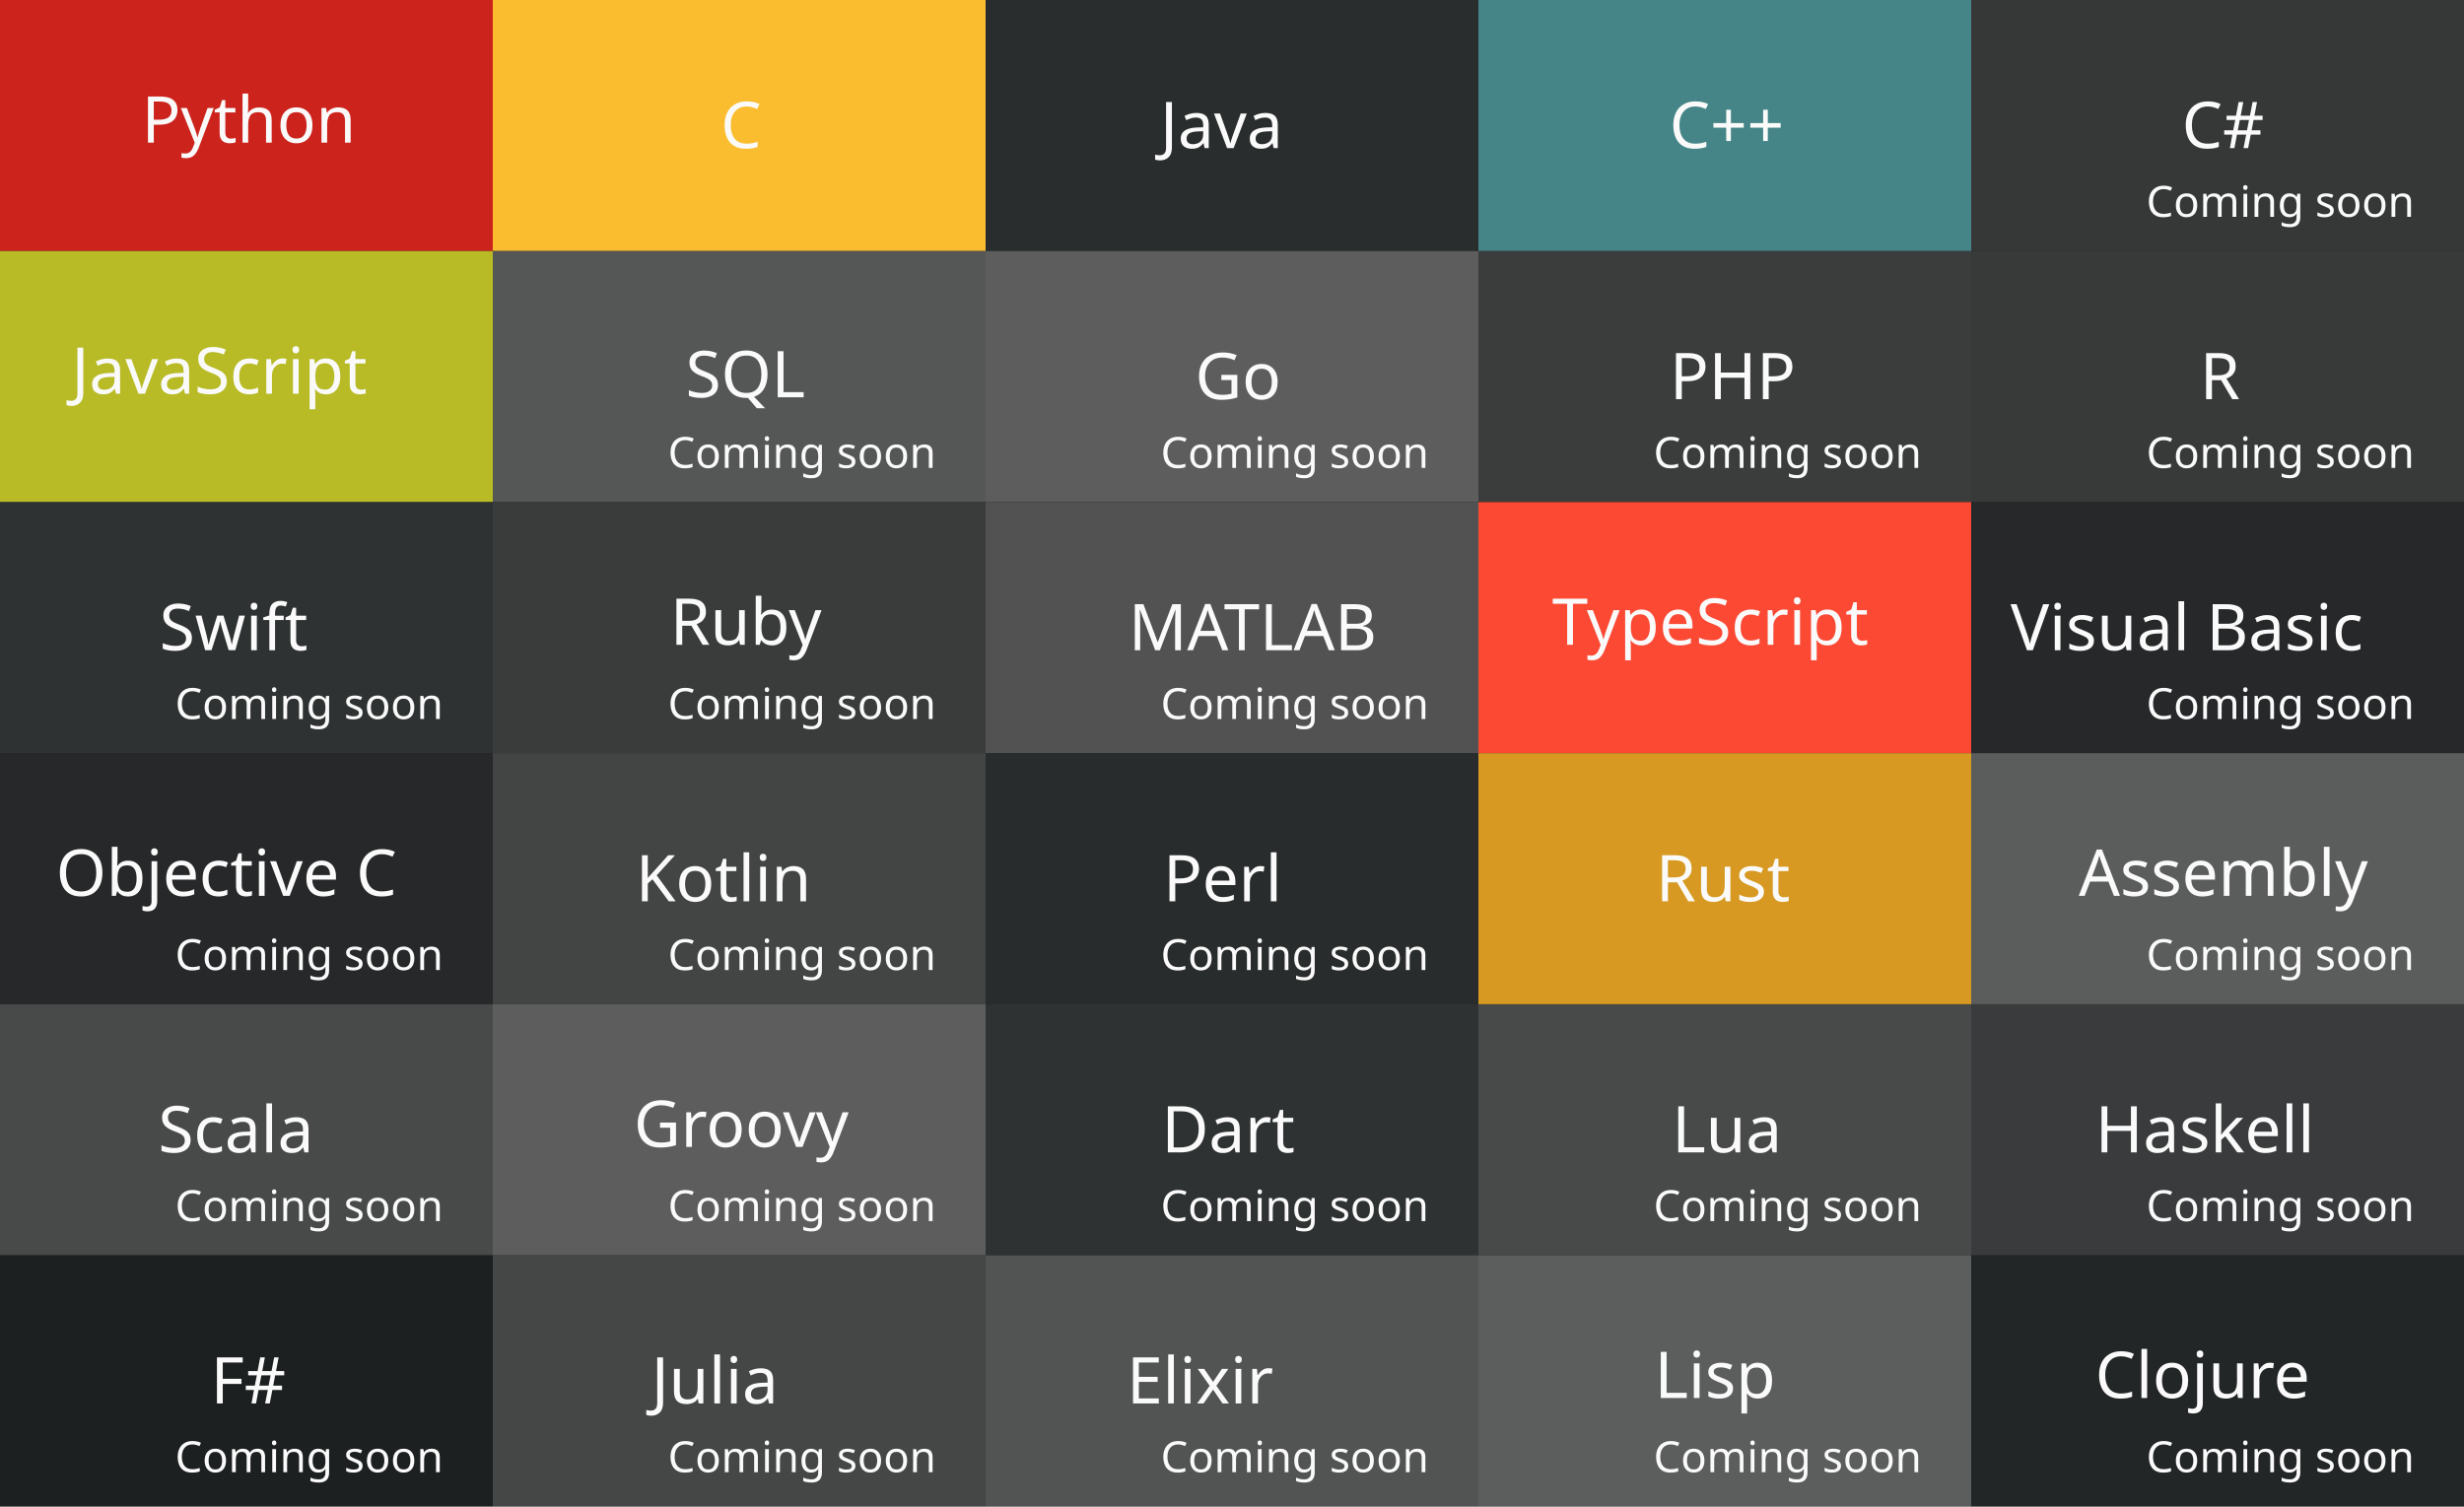
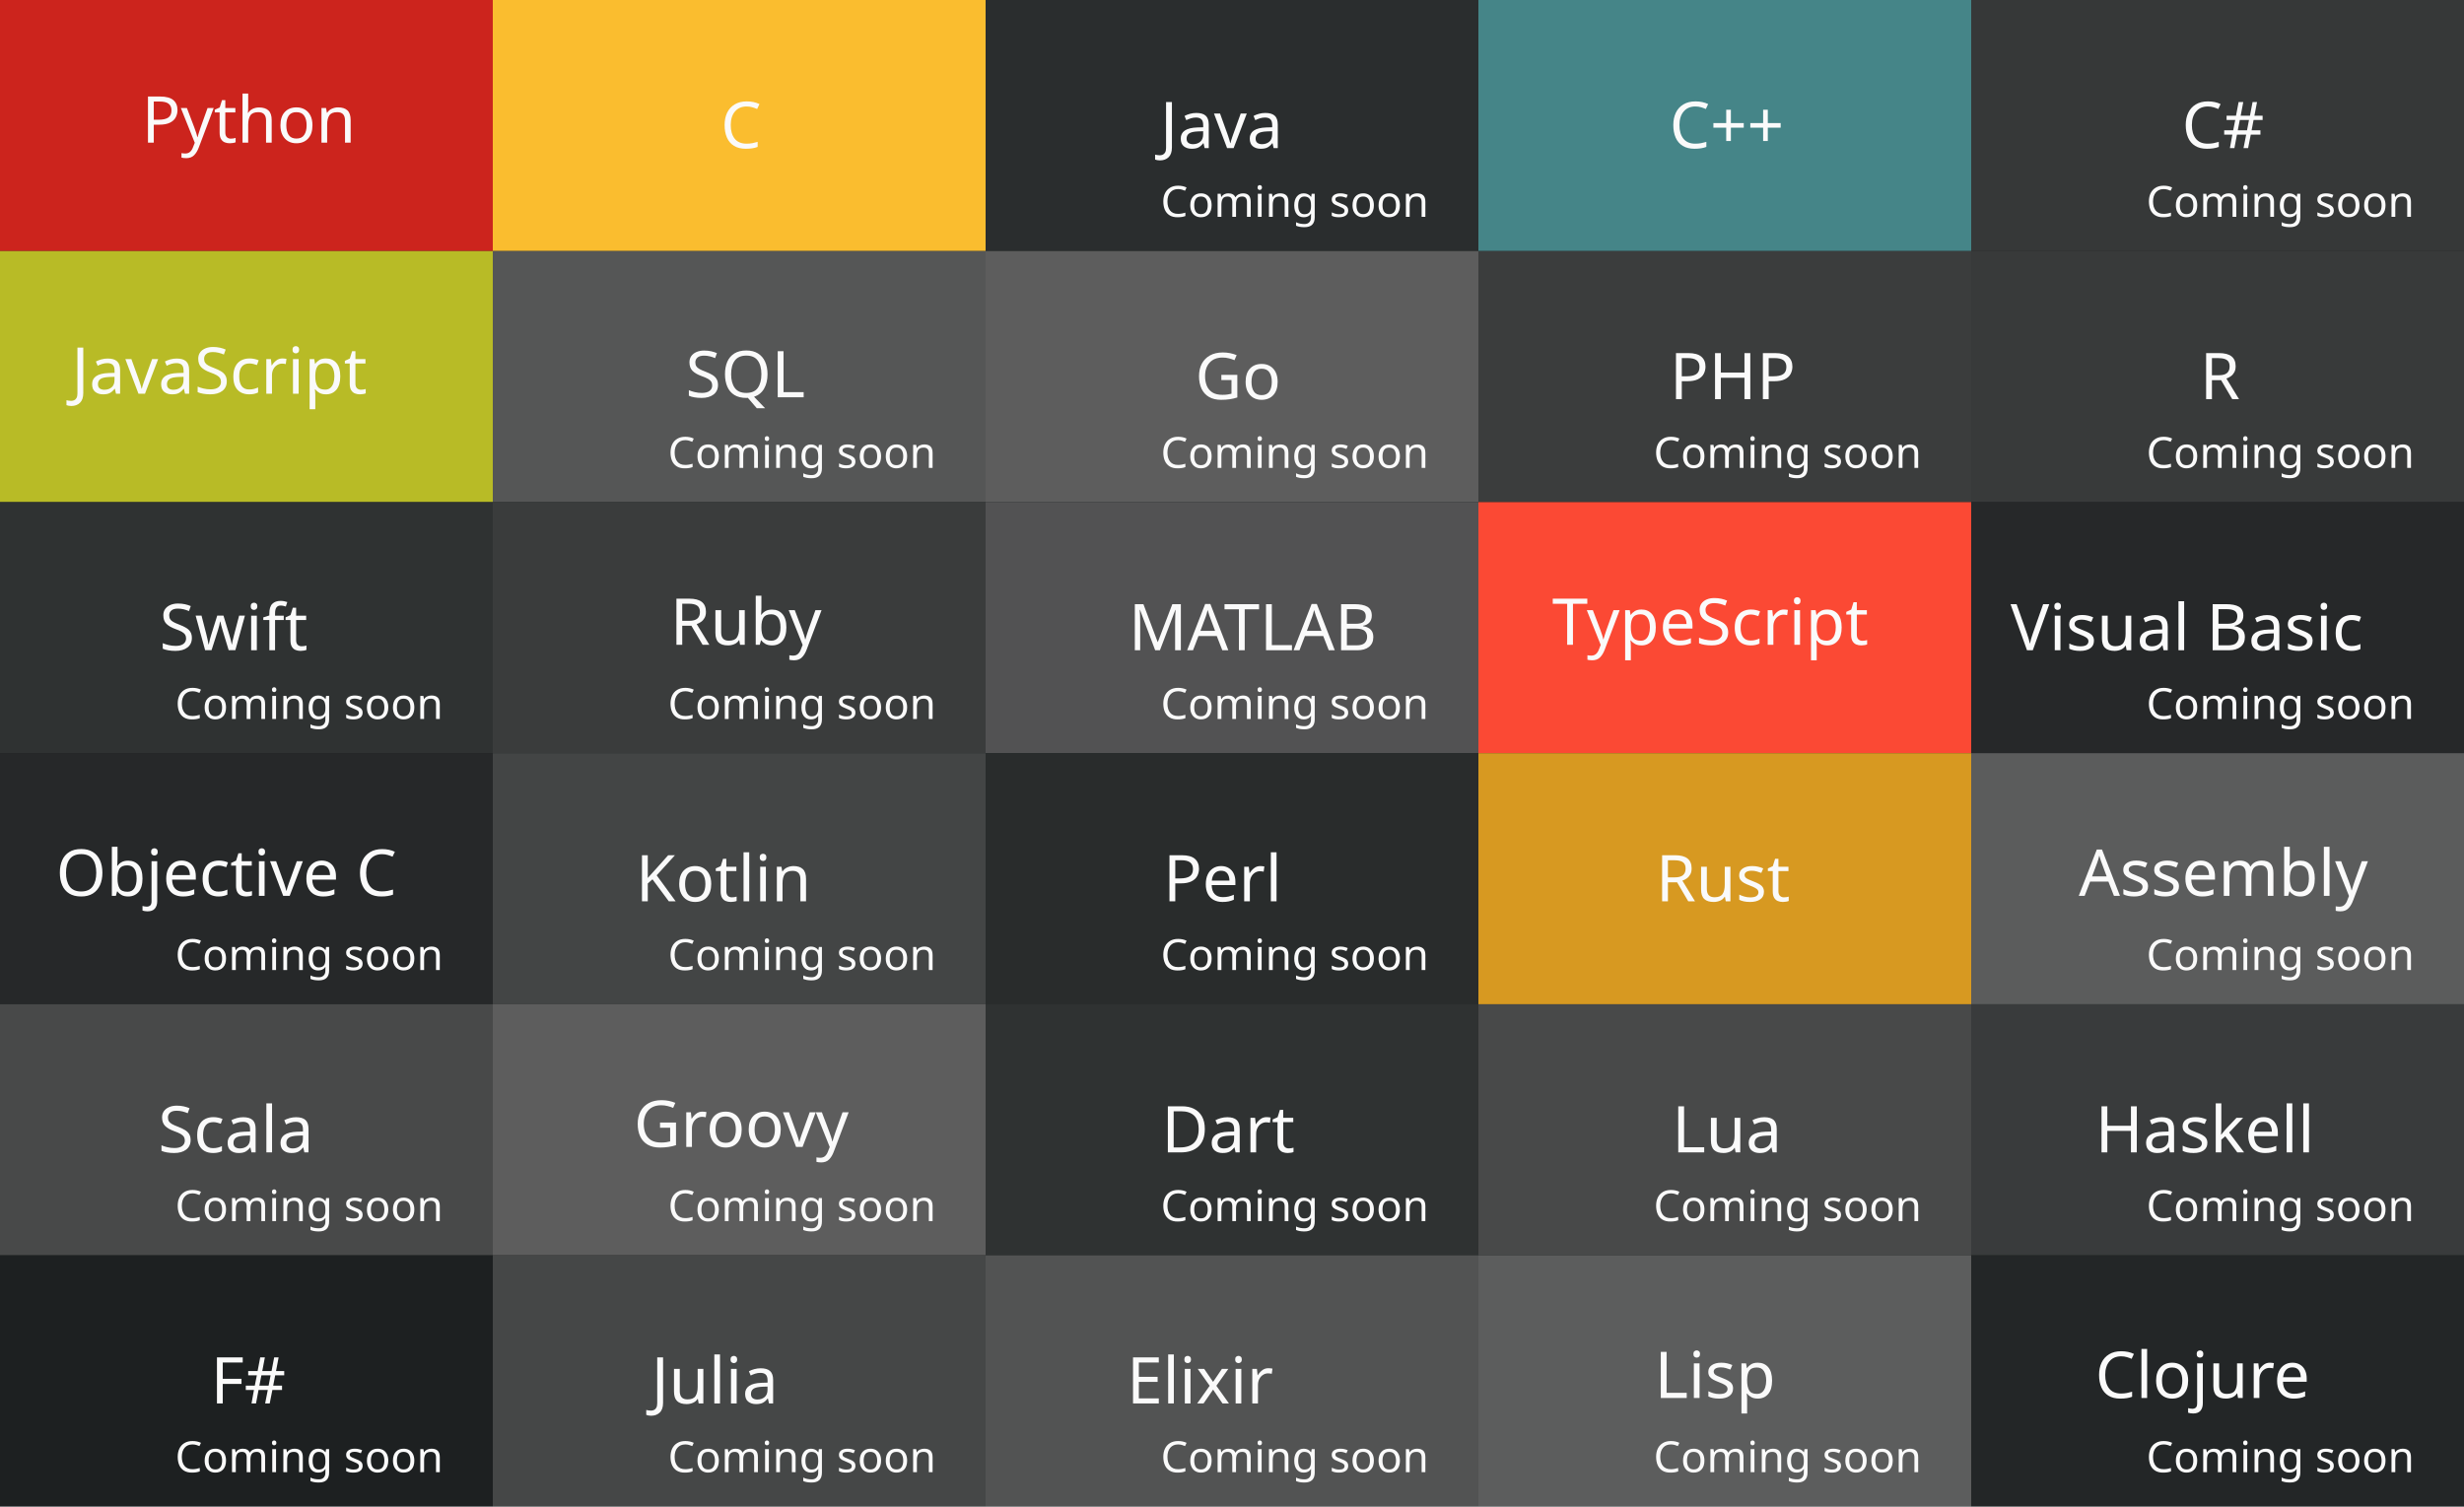
<svg xmlns="http://www.w3.org/2000/svg" width="916" height="560" viewBox="0 0 916 560" fill="none" version="1.1" id="svg57">
  <defs id="defs57">
    <rect x="33.497" y="487.524" width="115.228" height="48.752" id="rect57" />
    <rect x="33.497" y="487.524" width="115.228" height="48.752" id="rect57-3" />
    <rect x="33.497" y="487.524" width="115.228" height="48.752" id="rect57-2" />
    <rect x="33.497" y="487.524" width="115.228" height="48.752" id="rect57-9" />
    <rect x="33.497" y="487.524" width="142.216" height="48.752" id="rect57-9-2" />
    <rect x="33.497" y="487.524" width="115.228" height="48.752" id="rect57-9-8" />
    <rect x="33.497" y="487.524" width="115.228" height="48.752" id="rect57-36" />
    <rect x="33.497" y="487.524" width="115.228" height="48.752" id="rect57-3-8" />
    <rect x="33.497" y="487.524" width="115.228" height="48.752" id="rect57-2-0" />
    <rect x="33.497" y="487.524" width="184.004" height="40.917" id="rect57-9-21" />
    <rect x="33.497" y="487.524" width="115.228" height="48.752" id="rect57-9-2-0" />
    <rect x="33.497" y="487.524" width="115.228" height="48.752" id="rect57-9-8-5" />
    <rect x="33.497" y="487.524" width="115.228" height="48.752" id="rect57-4" />
    <rect x="33.497" y="487.524" width="115.228" height="48.752" id="rect57-3-6" />
    <rect x="33.497" y="487.524" width="115.228" height="48.752" id="rect57-2-2" />
    <rect x="33.497" y="487.524" width="166.592" height="49.623" id="rect57-9-5" />
    <rect x="33.497" y="487.524" width="115.228" height="48.752" id="rect57-9-2-8" />
    <rect x="33.497" y="487.524" width="115.228" height="48.752" id="rect57-9-8-6" />
    <rect x="33.497" y="487.524" width="115.228" height="48.752" id="rect57-40" />
    <rect x="33.497" y="487.524" width="115.228" height="48.752" id="rect57-3-3" />
    <rect x="33.497" y="487.524" width="115.228" height="48.752" id="rect57-2-9" />
    <rect x="33.497" y="487.524" width="115.228" height="48.752" id="rect57-9-1" />
    <rect x="33.497" y="487.524" width="115.228" height="48.752" id="rect57-9-2-9" />
    <rect x="33.497" y="487.524" width="115.228" height="48.752" id="rect57-9-8-69" />
    <rect x="33.497" y="487.524" width="115.228" height="48.752" id="rect57-28" />
    <rect x="33.497" y="487.524" width="115.228" height="48.752" id="rect57-3-2" />
    <rect x="33.497" y="487.524" width="115.228" height="48.752" id="rect57-2-99" />
    <rect x="33.497" y="487.524" width="133.51" height="48.752" id="rect57-9-6" />
    <rect x="33.497" y="487.524" width="115.228" height="48.752" id="rect57-9-2-02" />
    <rect x="33.497" y="487.524" width="115.228" height="48.752" id="rect57-9-8-7" />
  </defs>
  <g id="layer2" style="display:inline">
    <rect width="916" height="560" fill="#1d2021" id="rect1" x="0" y="0" />
  </g>
  <g id="layer1" style="display:inline">
    <path d="M 183.2,0 H 0 v 93.333 h 183.2 z" fill="#cc241d" id="path1" />
    <path d="M 366.4,0 H 183.2 v 93.333 h 183.2 z" fill="#fabd2f" id="path2" />
    <path d="M 549.6,0 H 366.4 v 93.333 h 183.2 z" fill="#2a2d2e" id="path3" />
    <path d="M 732.8,0 H 549.6 v 93.333 h 183.2 z" fill="#458588" id="path4" />
    <path d="M 916,0 H 732.8 V 93.333 H 916 Z" fill="#363838" id="path5" />
    <path d="M 183.2,93.333 H 0 v 93.334 h 183.2 z" fill="#b8bb26" id="path6" />
    <path d="M 366.4,93.333 H 183.2 v 93.334 h 183.2 z" fill="#555656" id="path7" />
    <path d="M 549.6,93.333 H 366.4 v 93.334 h 183.2 z" fill="#5d5d5d" id="path8" />
    <path d="M 732.8,93.333 H 549.6 v 93.334 h 183.2 z" fill="#3b3d3d" id="path9" />
    <path d="M 916,93.333 H 732.8 V 186.667 H 916 Z" fill="#383a3a" id="path10" />
    <path d="M 183.2,186.667 H 0 V 280 h 183.2 z" fill="#2f3232" id="path11" />
    <path d="M 366.4,186.667 H 183.2 V 280 h 183.2 z" fill="#3a3c3c" id="path12" />
    <path d="M 549.6,186.667 H 366.4 V 280 h 183.2 z" fill="#525253" id="path13" />
    <path d="M 732.8,186.667 H 549.6 V 280 h 183.2 z" fill="#fb4934" id="path14" />
    <path d="M 916,186.667 H 732.8 V 280 H 916 Z" fill="#262829" id="path15" />
    <path d="M 183.2,280 H 0 v 93.333 h 183.2 z" fill="#262829" id="path16" />
    <path d="M 366.4,280 H 183.2 v 93.333 h 183.2 z" fill="#434545" id="path17" />
    <path d="M 549.6,280 H 366.4 v 93.333 h 183.2 z" fill="#292c2c" id="path18" />
    <path d="M 732.8,280 H 549.6 v 93.333 h 183.2 z" fill="#d79921" id="path19" />
    <path d="M 916,280 H 732.8 v 93.333 H 916 Z" fill="#5b5c5c" id="path20" />
    <path d="M 183.2,373.333 H 0 v 93.334 h 183.2 z" fill="#484949" id="path21" />
    <path d="M 366.4,373.333 H 183.2 v 93.334 h 183.2 z" fill="#5d5d5d" id="path22" />
    <path d="M 549.6,373.333 H 366.4 v 93.334 h 183.2 z" fill="#2f3232" id="path23" />
    <path d="M 732.8,373.333 H 549.6 v 93.334 h 183.2 z" fill="#484949" id="path24" />
    <path d="M 916,373.333 H 732.8 v 93.334 H 916 Z" fill="#393b3c" id="path25" />
    <path d="M 183.2,466.667 H 0 V 560 h 183.2 z" fill="#1d2021" id="path26" />
    <path d="M 366.4,466.667 H 183.2 V 560 h 183.2 z" fill="#454747" id="path27" />
    <path d="M 549.6,466.667 H 366.4 V 560 h 183.2 z" fill="#525353" id="path28" />
    <path d="M 732.8,466.667 H 549.6 V 560 h 183.2 z" fill="#5c5d5d" id="path29" />
    <path d="M 916,466.667 H 732.8 V 560 H 916 Z" fill="#232627" id="path30" />
  </g>
  <g id="layer5">
    <text xml:space="preserve" style="font-size:18.667px;line-height:1.25;font-family:Sans;-inkscape-font-specification:'Sans, Normal';font-variant-ligatures:none;text-align:center;text-anchor:middle;display:inline" x="310.272" y="173.947" id="text58">
      <tspan id="tspan58" x="310.272" y="173.947" style="font-style:normal;font-variant:normal;font-weight:normal;font-stretch:normal;font-size:16px;font-family:'ShureTechMono Nerd Font Mono';-inkscape-font-specification:'ShureTechMono Nerd Font Mono, Normal';font-variant-ligatures:none;font-variant-caps:normal;font-variant-numeric:normal;font-variant-east-asian:normal;fill:#fafafa">Coming soon</tspan>
    </text>
    <text xml:space="preserve" style="font-size:18.667px;line-height:1.25;font-family:Sans;-inkscape-font-specification:'Sans, Normal';font-variant-ligatures:none;text-align:center;text-anchor:middle;display:inline" x="493.472" y="173.947" id="text58-1">
      <tspan id="tspan58-0" x="493.472" y="173.947" style="font-style:normal;font-variant:normal;font-weight:normal;font-stretch:normal;font-size:16px;font-family:'ShureTechMono Nerd Font Mono';-inkscape-font-specification:'ShureTechMono Nerd Font Mono, Normal';font-variant-ligatures:none;font-variant-caps:normal;font-variant-numeric:normal;font-variant-east-asian:normal;fill:#fafafa">Coming soon</tspan>
    </text>
+     <text xml:space="preserve" style="font-size:18.667px;line-height:1.25;font-family:Sans;-inkscape-font-specification:'Sans, Normal';font-variant-ligatures:none;text-align:center;text-anchor:middle;display:inline" x="493.472" y="80.613" id="text58-1-6">
+       <tspan id="tspan58-0-7" x="493.472" y="80.613" style="font-style:normal;font-variant:normal;font-weight:normal;font-stretch:normal;font-size:16px;font-family:'ShureTechMono Nerd Font Mono';-inkscape-font-specification:'ShureTechMono Nerd Font Mono, Normal';font-variant-ligatures:none;font-variant-caps:normal;font-variant-numeric:normal;font-variant-east-asian:normal;fill:#fafafa">Coming soon</tspan>
+     </text>
    <text xml:space="preserve" style="font-size:18.667px;line-height:1.25;font-family:Sans;-inkscape-font-specification:'Sans, Normal';font-variant-ligatures:none;text-align:center;text-anchor:middle;display:inline" x="676.672" y="173.947" id="text58-2">
      <tspan id="tspan58-2" x="676.672" y="173.947" style="font-style:normal;font-variant:normal;font-weight:normal;font-stretch:normal;font-size:16px;font-family:'ShureTechMono Nerd Font Mono';-inkscape-font-specification:'ShureTechMono Nerd Font Mono, Normal';font-variant-ligatures:none;font-variant-caps:normal;font-variant-numeric:normal;font-variant-east-asian:normal;fill:#fafafa">Coming soon</tspan>
    </text>
    <text xml:space="preserve" style="font-size:18.667px;line-height:1.25;font-family:Sans;-inkscape-font-specification:'Sans, Normal';font-variant-ligatures:none;text-align:center;text-anchor:middle;display:inline" x="859.872" y="173.947" id="text58-0">
      <tspan id="tspan58-5" x="859.872" y="173.947" style="font-style:normal;font-variant:normal;font-weight:normal;font-stretch:normal;font-size:16px;font-family:'ShureTechMono Nerd Font Mono';-inkscape-font-specification:'ShureTechMono Nerd Font Mono, Normal';font-variant-ligatures:none;font-variant-caps:normal;font-variant-numeric:normal;font-variant-east-asian:normal;fill:#fafafa">Coming soon</tspan>
    </text>
    <text xml:space="preserve" style="font-size:18.667px;line-height:1.25;font-family:Sans;-inkscape-font-specification:'Sans, Normal';font-variant-ligatures:none;text-align:center;text-anchor:middle;display:inline" x="859.872" y="80.613" id="text58-29">
      <tspan id="tspan58-02" x="859.872" y="80.613" style="font-style:normal;font-variant:normal;font-weight:normal;font-stretch:normal;font-size:16px;font-family:'ShureTechMono Nerd Font Mono';-inkscape-font-specification:'ShureTechMono Nerd Font Mono, Normal';font-variant-ligatures:none;font-variant-caps:normal;font-variant-numeric:normal;font-variant-east-asian:normal;fill:#fafafa">Coming soon</tspan>
    </text>
    <text xml:space="preserve" style="font-size:18.667px;line-height:1.25;font-family:Sans;-inkscape-font-specification:'Sans, Normal';font-variant-ligatures:none;text-align:center;text-anchor:middle;display:inline" x="859.872" y="267.28" id="text58-3">
      <tspan id="tspan58-8" x="859.872" y="267.28" style="font-style:normal;font-variant:normal;font-weight:normal;font-stretch:normal;font-size:16px;font-family:'ShureTechMono Nerd Font Mono';-inkscape-font-specification:'ShureTechMono Nerd Font Mono, Normal';font-variant-ligatures:none;font-variant-caps:normal;font-variant-numeric:normal;font-variant-east-asian:normal;fill:#fafafa">Coming soon</tspan>
    </text>
    <text xml:space="preserve" style="font-size:18.667px;line-height:1.25;font-family:Sans;-inkscape-font-specification:'Sans, Normal';font-variant-ligatures:none;text-align:center;text-anchor:middle;display:inline" x="493.472" y="267.28" id="text58-4">
      <tspan id="tspan58-09" x="493.472" y="267.28" style="font-style:normal;font-variant:normal;font-weight:normal;font-stretch:normal;font-size:16px;font-family:'ShureTechMono Nerd Font Mono';-inkscape-font-specification:'ShureTechMono Nerd Font Mono, Normal';font-variant-ligatures:none;font-variant-caps:normal;font-variant-numeric:normal;font-variant-east-asian:normal;fill:#fafafa">Coming soon</tspan>
    </text>
    <text xml:space="preserve" style="font-size:18.667px;line-height:1.25;font-family:Sans;-inkscape-font-specification:'Sans, Normal';font-variant-ligatures:none;text-align:center;text-anchor:middle;display:inline" x="310.272" y="267.28" id="text58-9">
      <tspan id="tspan58-6" x="310.272" y="267.28" style="font-style:normal;font-variant:normal;font-weight:normal;font-stretch:normal;font-size:16px;font-family:'ShureTechMono Nerd Font Mono';-inkscape-font-specification:'ShureTechMono Nerd Font Mono, Normal';font-variant-ligatures:none;font-variant-caps:normal;font-variant-numeric:normal;font-variant-east-asian:normal;fill:#fafafa">Coming soon</tspan>
    </text>
    <text xml:space="preserve" style="font-size:18.667px;line-height:1.25;font-family:Sans;-inkscape-font-specification:'Sans, Normal';font-variant-ligatures:none;text-align:center;text-anchor:middle;display:inline" x="127.072" y="267.28" id="text58-5">
      <tspan id="tspan58-4" x="127.072" y="267.28" style="font-style:normal;font-variant:normal;font-weight:normal;font-stretch:normal;font-size:16px;font-family:'ShureTechMono Nerd Font Mono';-inkscape-font-specification:'ShureTechMono Nerd Font Mono, Normal';font-variant-ligatures:none;font-variant-caps:normal;font-variant-numeric:normal;font-variant-east-asian:normal;fill:#fafafa">Coming soon</tspan>
    </text>
    <text xml:space="preserve" style="font-size:18.667px;line-height:1.25;font-family:Sans;-inkscape-font-specification:'Sans, Normal';font-variant-ligatures:none;text-align:center;text-anchor:middle;display:inline" x="127.072" y="360.613" id="text58-99">
      <tspan id="tspan58-3" x="127.072" y="360.613" style="font-style:normal;font-variant:normal;font-weight:normal;font-stretch:normal;font-size:16px;font-family:'ShureTechMono Nerd Font Mono';-inkscape-font-specification:'ShureTechMono Nerd Font Mono, Normal';font-variant-ligatures:none;font-variant-caps:normal;font-variant-numeric:normal;font-variant-east-asian:normal;fill:#fafafa">Coming soon</tspan>
    </text>
    <text xml:space="preserve" style="font-size:18.667px;line-height:1.25;font-family:Sans;-inkscape-font-specification:'Sans, Normal';font-variant-ligatures:none;text-align:center;text-anchor:middle;display:inline" x="310.272" y="360.613" id="text58-05">
      <tspan id="tspan58-029" x="310.272" y="360.613" style="font-style:normal;font-variant:normal;font-weight:normal;font-stretch:normal;font-size:16px;font-family:'ShureTechMono Nerd Font Mono';-inkscape-font-specification:'ShureTechMono Nerd Font Mono, Normal';font-variant-ligatures:none;font-variant-caps:normal;font-variant-numeric:normal;font-variant-east-asian:normal;fill:#fafafa">Coming soon</tspan>
    </text>
    <text xml:space="preserve" style="font-size:18.667px;line-height:1.25;font-family:Sans;-inkscape-font-specification:'Sans, Normal';font-variant-ligatures:none;text-align:center;text-anchor:middle;display:inline" x="493.472" y="360.614" id="text58-35">
      <tspan id="tspan58-1" x="493.472" y="360.614" style="font-style:normal;font-variant:normal;font-weight:normal;font-stretch:normal;font-size:16px;font-family:'ShureTechMono Nerd Font Mono';-inkscape-font-specification:'ShureTechMono Nerd Font Mono, Normal';font-variant-ligatures:none;font-variant-caps:normal;font-variant-numeric:normal;font-variant-east-asian:normal;fill:#fafafa">Coming soon</tspan>
    </text>
    <text xml:space="preserve" style="font-size:18.667px;line-height:1.25;font-family:Sans;-inkscape-font-specification:'Sans, Normal';font-variant-ligatures:none;text-align:center;text-anchor:middle;display:inline" x="859.872" y="360.614" id="text58-43">
      <tspan id="tspan58-14" x="859.872" y="360.614" style="font-style:normal;font-variant:normal;font-weight:normal;font-stretch:normal;font-size:16px;font-family:'ShureTechMono Nerd Font Mono';-inkscape-font-specification:'ShureTechMono Nerd Font Mono, Normal';font-variant-ligatures:none;font-variant-caps:normal;font-variant-numeric:normal;font-variant-east-asian:normal;fill:#fafafa">Coming soon</tspan>
    </text>
    <text xml:space="preserve" style="font-size:18.667px;line-height:1.25;font-family:Sans;-inkscape-font-specification:'Sans, Normal';font-variant-ligatures:none;text-align:center;text-anchor:middle;display:inline" x="859.872" y="453.947" id="text58-94">
      <tspan id="tspan58-22" x="859.872" y="453.947" style="font-style:normal;font-variant:normal;font-weight:normal;font-stretch:normal;font-size:16px;font-family:'ShureTechMono Nerd Font Mono';-inkscape-font-specification:'ShureTechMono Nerd Font Mono, Normal';font-variant-ligatures:none;font-variant-caps:normal;font-variant-numeric:normal;font-variant-east-asian:normal;fill:#fafafa">Coming soon</tspan>
    </text>
    <text xml:space="preserve" style="font-size:18.667px;line-height:1.25;font-family:Sans;-inkscape-font-specification:'Sans, Normal';font-variant-ligatures:none;text-align:center;text-anchor:middle;display:inline" x="859.872" y="547.28" id="text58-41">
      <tspan id="tspan58-28" x="859.872" y="547.28" style="font-style:normal;font-variant:normal;font-weight:normal;font-stretch:normal;font-size:16px;font-family:'ShureTechMono Nerd Font Mono';-inkscape-font-specification:'ShureTechMono Nerd Font Mono, Normal';font-variant-ligatures:none;font-variant-caps:normal;font-variant-numeric:normal;font-variant-east-asian:normal;fill:#fafafa">Coming soon</tspan>
    </text>
    <text xml:space="preserve" style="font-size:18.667px;line-height:1.25;font-family:Sans;-inkscape-font-specification:'Sans, Normal';font-variant-ligatures:none;text-align:center;text-anchor:middle;display:inline" x="676.672" y="547.28" id="text58-92">
      <tspan id="tspan58-88" x="676.672" y="547.28" style="font-style:normal;font-variant:normal;font-weight:normal;font-stretch:normal;font-size:16px;font-family:'ShureTechMono Nerd Font Mono';-inkscape-font-specification:'ShureTechMono Nerd Font Mono, Normal';font-variant-ligatures:none;font-variant-caps:normal;font-variant-numeric:normal;font-variant-east-asian:normal;fill:#fafafa">Coming soon</tspan>
    </text>
    <text xml:space="preserve" style="font-size:18.667px;line-height:1.25;font-family:Sans;-inkscape-font-specification:'Sans, Normal';font-variant-ligatures:none;text-align:center;text-anchor:middle;display:inline" x="676.672" y="453.947" id="text58-6">
      <tspan id="tspan58-83" x="676.672" y="453.947" style="font-style:normal;font-variant:normal;font-weight:normal;font-stretch:normal;font-size:16px;font-family:'ShureTechMono Nerd Font Mono';-inkscape-font-specification:'ShureTechMono Nerd Font Mono, Normal';font-variant-ligatures:none;font-variant-caps:normal;font-variant-numeric:normal;font-variant-east-asian:normal;fill:#fafafa">Coming soon</tspan>
    </text>
    <text xml:space="preserve" style="font-size:18.667px;line-height:1.25;font-family:Sans;-inkscape-font-specification:'Sans, Normal';font-variant-ligatures:none;text-align:center;text-anchor:middle;display:inline" x="493.472" y="453.947" id="text58-33">
      <tspan id="tspan58-38" x="493.472" y="453.947" style="font-style:normal;font-variant:normal;font-weight:normal;font-stretch:normal;font-size:16px;font-family:'ShureTechMono Nerd Font Mono';-inkscape-font-specification:'ShureTechMono Nerd Font Mono, Normal';font-variant-ligatures:none;font-variant-caps:normal;font-variant-numeric:normal;font-variant-east-asian:normal;fill:#fafafa">Coming soon</tspan>
    </text>
    <text xml:space="preserve" style="font-size:18.667px;line-height:1.25;font-family:Sans;-inkscape-font-specification:'Sans, Normal';font-variant-ligatures:none;text-align:center;text-anchor:middle;display:inline" x="493.472" y="547.28" id="text58-47">
      <tspan id="tspan58-68" x="493.472" y="547.28" style="font-style:normal;font-variant:normal;font-weight:normal;font-stretch:normal;font-size:16px;font-family:'ShureTechMono Nerd Font Mono';-inkscape-font-specification:'ShureTechMono Nerd Font Mono, Normal';font-variant-ligatures:none;font-variant-caps:normal;font-variant-numeric:normal;font-variant-east-asian:normal;fill:#fafafa">Coming soon</tspan>
    </text>
    <text xml:space="preserve" style="font-size:18.667px;line-height:1.25;font-family:Sans;-inkscape-font-specification:'Sans, Normal';font-variant-ligatures:none;text-align:center;text-anchor:middle;display:inline" x="310.272" y="547.28" id="text58-06">
      <tspan id="tspan58-87" x="310.272" y="547.28" style="font-style:normal;font-variant:normal;font-weight:normal;font-stretch:normal;font-size:16px;font-family:'ShureTechMono Nerd Font Mono';-inkscape-font-specification:'ShureTechMono Nerd Font Mono, Normal';font-variant-ligatures:none;font-variant-caps:normal;font-variant-numeric:normal;font-variant-east-asian:normal;fill:#fafafa">Coming soon</tspan>
    </text>
    <text xml:space="preserve" style="font-size:18.667px;line-height:1.25;font-family:Sans;-inkscape-font-specification:'Sans, Normal';font-variant-ligatures:none;text-align:center;text-anchor:middle;display:inline" x="127.072" y="547.28" id="text58-03">
      <tspan id="tspan58-33" x="127.072" y="547.28" style="font-style:normal;font-variant:normal;font-weight:normal;font-stretch:normal;font-size:16px;font-family:'ShureTechMono Nerd Font Mono';-inkscape-font-specification:'ShureTechMono Nerd Font Mono, Normal';font-variant-ligatures:none;font-variant-caps:normal;font-variant-numeric:normal;font-variant-east-asian:normal;fill:#fafafa">Coming soon</tspan>
    </text>
    <text xml:space="preserve" style="font-size:18.667px;line-height:1.25;font-family:Sans;-inkscape-font-specification:'Sans, Normal';font-variant-ligatures:none;text-align:center;text-anchor:middle;display:inline" x="127.072" y="453.947" id="text58-32">
      <tspan id="tspan58-65" x="127.072" y="453.947" style="font-style:normal;font-variant:normal;font-weight:normal;font-stretch:normal;font-size:16px;font-family:'ShureTechMono Nerd Font Mono';-inkscape-font-specification:'ShureTechMono Nerd Font Mono, Normal';font-variant-ligatures:none;font-variant-caps:normal;font-variant-numeric:normal;font-variant-east-asian:normal;fill:#fafafa">Coming soon</tspan>
    </text>
    <text xml:space="preserve" style="font-size:18.667px;line-height:1.25;font-family:Sans;-inkscape-font-specification:'Sans, Normal';font-variant-ligatures:none;text-align:center;text-anchor:middle;display:inline" x="310.272" y="453.947" id="text58-65">
      <tspan id="tspan58-879" x="310.272" y="453.947" style="font-style:normal;font-variant:normal;font-weight:normal;font-stretch:normal;font-size:16px;font-family:'ShureTechMono Nerd Font Mono';-inkscape-font-specification:'ShureTechMono Nerd Font Mono, Normal';font-variant-ligatures:none;font-variant-caps:normal;font-variant-numeric:normal;font-variant-east-asian:normal;fill:#fafafa">Coming soon</tspan>
    </text>
  </g>
  <g id="layer4">
    <text xml:space="preserve" id="text57" style="font-style:normal;font-variant:normal;font-weight:normal;font-stretch:normal;font-size:24px;line-height:1.25;font-family:'ShureTechMono Nerd Font Mono';-inkscape-font-specification:'ShureTechMono Nerd Font Mono, Normal';font-variant-ligatures:none;font-variant-caps:normal;font-variant-numeric:normal;font-variant-east-asian:normal;text-align:center;white-space:pre;shape-inside:url(#rect57);fill:#fafafa;stroke:none" transform="translate(549.8857,10.32358)">
-       <tspan x="65.19" y="509.37" id="tspan3">Lisp</tspan>
+       <tspan x="65.19" y="509.37" id="tspan1">Lisp</tspan>
    </text>
    <text xml:space="preserve" id="text57-9" style="font-style:normal;font-variant:normal;font-weight:normal;font-stretch:normal;font-size:24px;line-height:1.25;font-family:'ShureTechMono Nerd Font Mono';-inkscape-font-specification:'ShureTechMono Nerd Font Mono, Normal';font-variant-ligatures:none;font-variant-caps:normal;font-variant-numeric:normal;font-variant-east-asian:normal;text-align:center;white-space:pre;shape-inside:url(#rect57-3);display:inline;fill:#fafafa;stroke:none" transform="translate(733.1217,10.32358)">
-       <tspan x="45.75" y="509.37" id="tspan7">Clojure</tspan>
+       <tspan x="45.75" y="509.37" id="tspan2">Clojure</tspan>
    </text>
    <text xml:space="preserve" id="text57-4" style="font-style:normal;font-variant:normal;font-weight:normal;font-stretch:normal;font-size:24px;line-height:1.25;font-family:'ShureTechMono Nerd Font Mono';-inkscape-font-specification:'ShureTechMono Nerd Font Mono, Normal';font-variant-ligatures:none;font-variant-caps:normal;font-variant-numeric:normal;font-variant-east-asian:normal;text-align:center;white-space:pre;shape-inside:url(#rect57-2);display:inline;fill:#fafafa;stroke:none" transform="translate(183.3717,-83.00992)">
-       <tspan x="52.23" y="509.37" id="tspan15">Groovy</tspan>
+       <tspan x="52.23" y="509.37" id="tspan3">Groovy</tspan>
    </text>
    <text xml:space="preserve" id="text57-6" style="font-style:normal;font-variant:normal;font-weight:normal;font-stretch:normal;font-size:24px;line-height:1.25;font-family:'ShureTechMono Nerd Font Mono';-inkscape-font-specification:'ShureTechMono Nerd Font Mono, Normal';font-variant-ligatures:none;font-variant-caps:normal;font-variant-numeric:normal;font-variant-east-asian:normal;text-align:center;white-space:pre;shape-inside:url(#rect57-9);display:inline;fill:#fafafa;stroke:none" transform="translate(367.2377,-174.3034)">
-       <tspan x="65.19" y="509.37" id="tspan16">Perl</tspan>
+       <tspan x="65.19" y="509.37" id="tspan4">Perl</tspan>
    </text>
    <text xml:space="preserve" id="text57-6-7" style="font-style:normal;font-variant:normal;font-weight:normal;font-stretch:normal;font-size:24px;line-height:1.25;font-family:'ShureTechMono Nerd Font Mono';-inkscape-font-specification:'ShureTechMono Nerd Font Mono, Normal';font-variant-ligatures:none;font-variant-caps:normal;font-variant-numeric:normal;font-variant-east-asian:normal;text-align:center;white-space:pre;shape-inside:url(#rect57-9-2);display:inline;fill:#fafafa;stroke:none" transform="translate(537.2015,-269.6764)">
-       <tspan x="39.804" y="509.37" id="tspan17">TypeScript</tspan>
+       <tspan x="39.804" y="509.37" id="tspan5">TypeScript</tspan>
    </text>
    <text xml:space="preserve" id="text57-6-2" style="font-style:normal;font-variant:normal;font-weight:normal;font-stretch:normal;font-size:24px;line-height:1.25;font-family:'ShureTechMono Nerd Font Mono';-inkscape-font-specification:'ShureTechMono Nerd Font Mono, Normal';font-variant-ligatures:none;font-variant-caps:normal;font-variant-numeric:normal;font-variant-east-asian:normal;text-align:center;white-space:pre;shape-inside:url(#rect57-9-8);display:inline;fill:#fafafa;stroke:none" transform="translate(183.2003,-361.6777)">
-       <tspan x="71.67" y="509.37" id="tspan18">SQL</tspan>
+       <tspan x="71.67" y="509.37" id="tspan6">SQL</tspan>
    </text>
    <text xml:space="preserve" id="text57-1" style="font-style:normal;font-variant:normal;font-weight:normal;font-stretch:normal;font-size:24px;line-height:1.25;font-family:'ShureTechMono Nerd Font Mono';-inkscape-font-specification:'ShureTechMono Nerd Font Mono, Normal';font-variant-ligatures:none;font-variant-caps:normal;font-variant-numeric:normal;font-variant-east-asian:normal;text-align:center;white-space:pre;shape-inside:url(#rect57-36);display:inline;fill:#fafafa;stroke:none" transform="translate(0.1776596,12.36358)">
-       <tspan x="78.15" y="509.37" id="tspan19">F#</tspan>
+       <tspan x="78.15" y="509.37" id="tspan7">F#</tspan>
    </text>
    <text xml:space="preserve" id="text57-9-0" style="font-style:normal;font-variant:normal;font-weight:normal;font-stretch:normal;font-size:24px;line-height:1.25;font-family:'ShureTechMono Nerd Font Mono';-inkscape-font-specification:'ShureTechMono Nerd Font Mono, Normal';font-variant-ligatures:none;font-variant-caps:normal;font-variant-numeric:normal;font-variant-east-asian:normal;text-align:center;white-space:pre;shape-inside:url(#rect57-3-8);display:inline;fill:#fafafa;stroke:none" transform="translate(366.6377,-80.96992)">
-       <tspan x="65.19" y="509.37" id="tspan20">Dart</tspan>
+       <tspan x="65.19" y="509.37" id="tspan8">Dart</tspan>
    </text>
    <text xml:space="preserve" id="text57-4-8" style="font-style:normal;font-variant:normal;font-weight:normal;font-stretch:normal;font-size:24px;line-height:1.25;font-family:'ShureTechMono Nerd Font Mono';-inkscape-font-specification:'ShureTechMono Nerd Font Mono, Normal';font-variant-ligatures:none;font-variant-caps:normal;font-variant-numeric:normal;font-variant-east-asian:normal;text-align:center;white-space:pre;shape-inside:url(#rect57-2-0);display:inline;fill:#fafafa;stroke:none" transform="translate(550.3777,-174.3034)">
-       <tspan x="65.19" y="509.37" id="tspan21">Rust</tspan>
+       <tspan x="65.19" y="509.37" id="tspan9">Rust</tspan>
    </text>
    <text xml:space="preserve" id="text57-6-5" style="font-style:normal;font-variant:normal;font-weight:normal;font-stretch:normal;font-size:24px;line-height:1.25;font-family:'ShureTechMono Nerd Font Mono';-inkscape-font-specification:'ShureTechMono Nerd Font Mono, Normal';font-variant-ligatures:none;font-variant-caps:normal;font-variant-numeric:normal;font-variant-east-asian:normal;text-align:center;white-space:pre;shape-inside:url(#rect57-9-21);display:inline;fill:#fafafa;stroke:none" transform="translate(699.682,-267.6364)">
-       <tspan x="47.738" y="509.37" id="tspan22">Visual Basic</tspan>
+       <tspan x="47.738" y="509.37" id="tspan10">Visual Basic</tspan>
    </text>
    <text xml:space="preserve" id="text57-6-7-0" style="font-style:normal;font-variant:normal;font-weight:normal;font-stretch:normal;font-size:24px;line-height:1.25;font-family:'ShureTechMono Nerd Font Mono';-inkscape-font-specification:'ShureTechMono Nerd Font Mono, Normal';font-variant-ligatures:none;font-variant-caps:normal;font-variant-numeric:normal;font-variant-east-asian:normal;text-align:center;white-space:pre;shape-inside:url(#rect57-9-2-0);display:inline;fill:#fafafa;stroke:none" transform="translate(366.127,-360.9697)">
-       <tspan x="78.15" y="509.37" id="tspan23">Go</tspan>
+       <tspan x="78.15" y="509.37" id="tspan11">Go</tspan>
    </text>
    <text xml:space="preserve" id="text57-6-2-6" style="font-style:normal;font-variant:normal;font-weight:normal;font-stretch:normal;font-size:24px;line-height:1.25;font-family:'ShureTechMono Nerd Font Mono';-inkscape-font-specification:'ShureTechMono Nerd Font Mono, Normal';font-variant-ligatures:none;font-variant-caps:normal;font-variant-numeric:normal;font-variant-east-asian:normal;text-align:center;white-space:pre;shape-inside:url(#rect57-9-8-5);display:inline;fill:#fafafa;stroke:none" transform="translate(0.4536682,-456.3433)">
-       <tspan x="52.23" y="509.37" id="tspan24">Python</tspan>
+       <tspan x="52.23" y="509.37" id="tspan12">Python</tspan>
    </text>
    <text xml:space="preserve" id="text57-8" style="font-style:normal;font-variant:normal;font-weight:normal;font-stretch:normal;font-size:24px;line-height:1.25;font-family:'ShureTechMono Nerd Font Mono';-inkscape-font-specification:'ShureTechMono Nerd Font Mono, Normal';font-variant-ligatures:none;font-variant-caps:normal;font-variant-numeric:normal;font-variant-east-asian:normal;text-align:center;white-space:pre;shape-inside:url(#rect57-4);display:inline;fill:#fafafa;stroke:none" transform="translate(183.4137,12.36358)">
-       <tspan x="58.71" y="509.37" id="tspan25">Julia</tspan>
+       <tspan x="58.71" y="509.37" id="tspan13">Julia</tspan>
    </text>
    <text xml:space="preserve" id="text57-9-2" style="font-style:normal;font-variant:normal;font-weight:normal;font-stretch:normal;font-size:24px;line-height:1.25;font-family:'ShureTechMono Nerd Font Mono';-inkscape-font-specification:'ShureTechMono Nerd Font Mono, Normal';font-variant-ligatures:none;font-variant-caps:normal;font-variant-numeric:normal;font-variant-east-asian:normal;text-align:center;white-space:pre;shape-inside:url(#rect57-3-6);display:inline;fill:#fafafa;stroke:none" transform="translate(549.9037,-80.96992)">
-       <tspan x="71.67" y="509.37" id="tspan26">Lua</tspan>
+       <tspan x="71.67" y="509.37" id="tspan14">Lua</tspan>
    </text>
    <text xml:space="preserve" id="text57-4-6" style="font-style:normal;font-variant:normal;font-weight:normal;font-stretch:normal;font-size:24px;line-height:1.25;font-family:'ShureTechMono Nerd Font Mono';-inkscape-font-specification:'ShureTechMono Nerd Font Mono, Normal';font-variant-ligatures:none;font-variant-caps:normal;font-variant-numeric:normal;font-variant-east-asian:normal;text-align:center;white-space:pre;shape-inside:url(#rect57-2-2);display:inline;fill:#fafafa;stroke:none" transform="translate(733.5177,-176.3434)">
-       <tspan x="39.27" y="509.37" id="tspan27">Assembly</tspan>
+       <tspan x="39.27" y="509.37" id="tspan15">Assembly</tspan>
    </text>
    <text xml:space="preserve" id="text57-6-9" style="font-style:normal;font-variant:normal;font-weight:normal;font-stretch:normal;font-size:24px;line-height:1.25;font-family:'ShureTechMono Nerd Font Mono';-inkscape-font-specification:'ShureTechMono Nerd Font Mono, Normal';font-variant-ligatures:none;font-variant-caps:normal;font-variant-numeric:normal;font-variant-east-asian:normal;text-align:center;white-space:pre;shape-inside:url(#rect57-9-5);display:inline;fill:#fafafa;stroke:none" transform="translate(-24.72495,-176.3434)">
-       <tspan x="45.513" y="509.37" id="tspan28">Objective C</tspan>
+       <tspan x="45.513" y="509.37" id="tspan16">Objective C</tspan>
    </text>
    <text xml:space="preserve" id="text57-6-7-1" style="font-style:normal;font-variant:normal;font-weight:normal;font-stretch:normal;font-size:24px;line-height:1.25;font-family:'ShureTechMono Nerd Font Mono';-inkscape-font-specification:'ShureTechMono Nerd Font Mono, Normal';font-variant-ligatures:none;font-variant-caps:normal;font-variant-numeric:normal;font-variant-east-asian:normal;text-align:center;white-space:pre;shape-inside:url(#rect57-9-2-8);display:inline;fill:#fafafa;stroke:none" transform="translate(549.0536,-360.9697)">
-       <tspan x="71.67" y="509.37" id="tspan29">PHP</tspan>
+       <tspan x="71.67" y="509.37" id="tspan17">PHP</tspan>
    </text>
    <text xml:space="preserve" id="text57-6-2-1" style="font-style:normal;font-variant:normal;font-weight:normal;font-stretch:normal;font-size:24px;line-height:1.25;font-family:'ShureTechMono Nerd Font Mono';-inkscape-font-specification:'ShureTechMono Nerd Font Mono, Normal';font-variant-ligatures:none;font-variant-caps:normal;font-variant-numeric:normal;font-variant-east-asian:normal;text-align:center;white-space:pre;shape-inside:url(#rect57-9-8-6);display:inline;fill:#fafafa;stroke:none" transform="translate(183.2753,-454.3033)">
-       <tspan x="84.63" y="509.37" id="tspan30">C</tspan>
+       <tspan x="84.63" y="509.37" id="tspan18">C</tspan>
    </text>
    <text xml:space="preserve" id="text57-3" style="font-style:normal;font-variant:normal;font-weight:normal;font-stretch:normal;font-size:24px;line-height:1.25;font-family:'ShureTechMono Nerd Font Mono';-inkscape-font-specification:'ShureTechMono Nerd Font Mono, Normal';font-variant-ligatures:none;font-variant-caps:normal;font-variant-numeric:normal;font-variant-east-asian:normal;text-align:center;white-space:pre;shape-inside:url(#rect57-40);display:inline;fill:#fafafa;stroke:none" transform="translate(366.6497,12.36358)">
-       <tspan x="52.23" y="509.37" id="tspan31">Elixir</tspan>
+       <tspan x="52.23" y="509.37" id="tspan19">Elixir</tspan>
    </text>
    <text xml:space="preserve" id="text57-9-5" style="font-style:normal;font-variant:normal;font-weight:normal;font-stretch:normal;font-size:24px;line-height:1.25;font-family:'ShureTechMono Nerd Font Mono';-inkscape-font-specification:'ShureTechMono Nerd Font Mono, Normal';font-variant-ligatures:none;font-variant-caps:normal;font-variant-numeric:normal;font-variant-east-asian:normal;text-align:center;white-space:pre;shape-inside:url(#rect57-3-3);display:inline;fill:#fafafa;stroke:none" transform="translate(733.1697,-80.96992)">
-       <tspan x="45.75" y="509.37" id="tspan32">Haskell</tspan>
+       <tspan x="45.75" y="509.37" id="tspan20">Haskell</tspan>
    </text>
    <text xml:space="preserve" id="text57-4-4" style="font-style:normal;font-variant:normal;font-weight:normal;font-stretch:normal;font-size:24px;line-height:1.25;font-family:'ShureTechMono Nerd Font Mono';-inkscape-font-specification:'ShureTechMono Nerd Font Mono, Normal';font-variant-ligatures:none;font-variant-caps:normal;font-variant-numeric:normal;font-variant-east-asian:normal;text-align:center;white-space:pre;shape-inside:url(#rect57-2-9);display:inline;fill:#fafafa;stroke:none" transform="translate(0.1056534,-80.96992)">
-       <tspan x="58.71" y="509.37" id="tspan33">Scala</tspan>
+       <tspan x="58.71" y="509.37" id="tspan21">Scala</tspan>
    </text>
    <text xml:space="preserve" id="text57-6-4" style="font-style:normal;font-variant:normal;font-weight:normal;font-stretch:normal;font-size:24px;line-height:1.25;font-family:'ShureTechMono Nerd Font Mono';-inkscape-font-specification:'ShureTechMono Nerd Font Mono, Normal';font-variant-ligatures:none;font-variant-caps:normal;font-variant-numeric:normal;font-variant-east-asian:normal;text-align:center;white-space:pre;shape-inside:url(#rect57-9-1);display:inline;fill:#fafafa;stroke:none" transform="translate(184.0977,-174.3034)">
-       <tspan x="52.23" y="509.37" id="tspan34">Kotlin</tspan>
+       <tspan x="52.23" y="509.37" id="tspan22">Kotlin</tspan>
    </text>
    <text xml:space="preserve" id="text57-6-7-6" style="font-style:normal;font-variant:normal;font-weight:normal;font-stretch:normal;font-size:24px;line-height:1.25;font-family:'ShureTechMono Nerd Font Mono';-inkscape-font-specification:'ShureTechMono Nerd Font Mono, Normal';font-variant-ligatures:none;font-variant-caps:normal;font-variant-numeric:normal;font-variant-east-asian:normal;text-align:center;white-space:pre;shape-inside:url(#rect57-9-2-9);display:inline;fill:#fafafa;stroke:none" transform="translate(733.1817,-360.9697)">
-       <tspan x="84.63" y="509.37" id="tspan35">R</tspan>
+       <tspan x="84.63" y="509.37" id="tspan23">R</tspan>
    </text>
    <text xml:space="preserve" id="text57-6-2-69" style="font-style:normal;font-variant:normal;font-weight:normal;font-stretch:normal;font-size:24px;line-height:1.25;font-family:'ShureTechMono Nerd Font Mono';-inkscape-font-specification:'ShureTechMono Nerd Font Mono, Normal';font-variant-ligatures:none;font-variant-caps:normal;font-variant-numeric:normal;font-variant-east-asian:normal;text-align:center;white-space:pre;shape-inside:url(#rect57-9-8-69);display:inline;fill:#fafafa;stroke:none" transform="translate(366.097,-454.3033)">
-       <tspan x="65.19" y="509.37" id="tspan36">Java</tspan>
+       <tspan x="65.19" y="509.37" id="tspan24">Java</tspan>
    </text>
    <text xml:space="preserve" id="text57-13" style="font-style:normal;font-variant:normal;font-weight:normal;font-stretch:normal;font-size:24px;line-height:1.25;font-family:'ShureTechMono Nerd Font Mono';-inkscape-font-specification:'ShureTechMono Nerd Font Mono, Normal';font-variant-ligatures:none;font-variant-caps:normal;font-variant-numeric:normal;font-variant-east-asian:normal;text-align:center;white-space:pre;shape-inside:url(#rect57-28);display:inline;fill:#fafafa;stroke:none" transform="translate(367.3216,-267.6364)">
-       <tspan x="52.23" y="509.37" id="tspan37">MATLAB</tspan>
+       <tspan x="52.23" y="509.37" id="tspan25">MATLAB</tspan>
    </text>
    <text xml:space="preserve" id="text57-9-59" style="font-style:normal;font-variant:normal;font-weight:normal;font-stretch:normal;font-size:24px;line-height:1.25;font-family:'ShureTechMono Nerd Font Mono';-inkscape-font-specification:'ShureTechMono Nerd Font Mono, Normal';font-variant-ligatures:none;font-variant-caps:normal;font-variant-numeric:normal;font-variant-east-asian:normal;text-align:center;white-space:pre;shape-inside:url(#rect57-3-2);display:inline;fill:#fafafa;stroke:none" transform="translate(183.9477,-269.6764)">
-       <tspan x="65.19" y="509.37" id="tspan38">Ruby</tspan>
+       <tspan x="65.19" y="509.37" id="tspan26">Ruby</tspan>
    </text>
    <text xml:space="preserve" id="text57-4-49" style="font-style:normal;font-variant:normal;font-weight:normal;font-stretch:normal;font-size:24px;line-height:1.25;font-family:'ShureTechMono Nerd Font Mono';-inkscape-font-specification:'ShureTechMono Nerd Font Mono, Normal';font-variant-ligatures:none;font-variant-caps:normal;font-variant-numeric:normal;font-variant-east-asian:normal;text-align:center;white-space:pre;shape-inside:url(#rect57-2-99);display:inline;fill:#fafafa;stroke:none" transform="translate(0.5736481,-267.6364)">
-       <tspan x="58.71" y="509.37" id="tspan39">Swift</tspan>
+       <tspan x="58.71" y="509.37" id="tspan27">Swift</tspan>
    </text>
    <text xml:space="preserve" id="text57-6-58" style="font-style:normal;font-variant:normal;font-weight:normal;font-stretch:normal;font-size:24px;line-height:1.25;font-family:'ShureTechMono Nerd Font Mono';-inkscape-font-specification:'ShureTechMono Nerd Font Mono, Normal';font-variant-ligatures:none;font-variant-caps:normal;font-variant-numeric:normal;font-variant-east-asian:normal;text-align:center;white-space:pre;shape-inside:url(#rect57-9-6);display:inline;fill:#fafafa;stroke:none" transform="translate(-8.867949,-363.0097)">
-       <tspan x="35.452" y="509.37" id="tspan40">JavaScript</tspan>
+       <tspan x="35.452" y="509.37" id="tspan28">JavaScript</tspan>
    </text>
    <text xml:space="preserve" id="text57-6-7-4" style="font-style:normal;font-variant:normal;font-weight:normal;font-stretch:normal;font-size:24px;line-height:1.25;font-family:'ShureTechMono Nerd Font Mono';-inkscape-font-specification:'ShureTechMono Nerd Font Mono, Normal';font-variant-ligatures:none;font-variant-caps:normal;font-variant-numeric:normal;font-variant-east-asian:normal;text-align:center;white-space:pre;shape-inside:url(#rect57-9-2-02);display:inline;fill:#fafafa;stroke:none" transform="translate(732.9417,-454.3033)">
-       <tspan x="78.15" y="509.37" id="tspan41">C#</tspan>
+       <tspan x="78.15" y="509.37" id="tspan29">C#</tspan>
    </text>
    <text xml:space="preserve" id="text57-6-2-4" style="font-style:normal;font-variant:normal;font-weight:normal;font-stretch:normal;font-size:24px;line-height:1.25;font-family:'ShureTechMono Nerd Font Mono';-inkscape-font-specification:'ShureTechMono Nerd Font Mono, Normal';font-variant-ligatures:none;font-variant-caps:normal;font-variant-numeric:normal;font-variant-east-asian:normal;text-align:center;white-space:pre;shape-inside:url(#rect57-9-8-7);display:inline;fill:#fafafa;stroke:none" transform="translate(548.9187,-454.3033)">
-       <tspan x="71.67" y="509.37" id="tspan42">C++</tspan>
+       <tspan x="71.67" y="509.37" id="tspan30">C++</tspan>
    </text>
  </g>
</svg>
